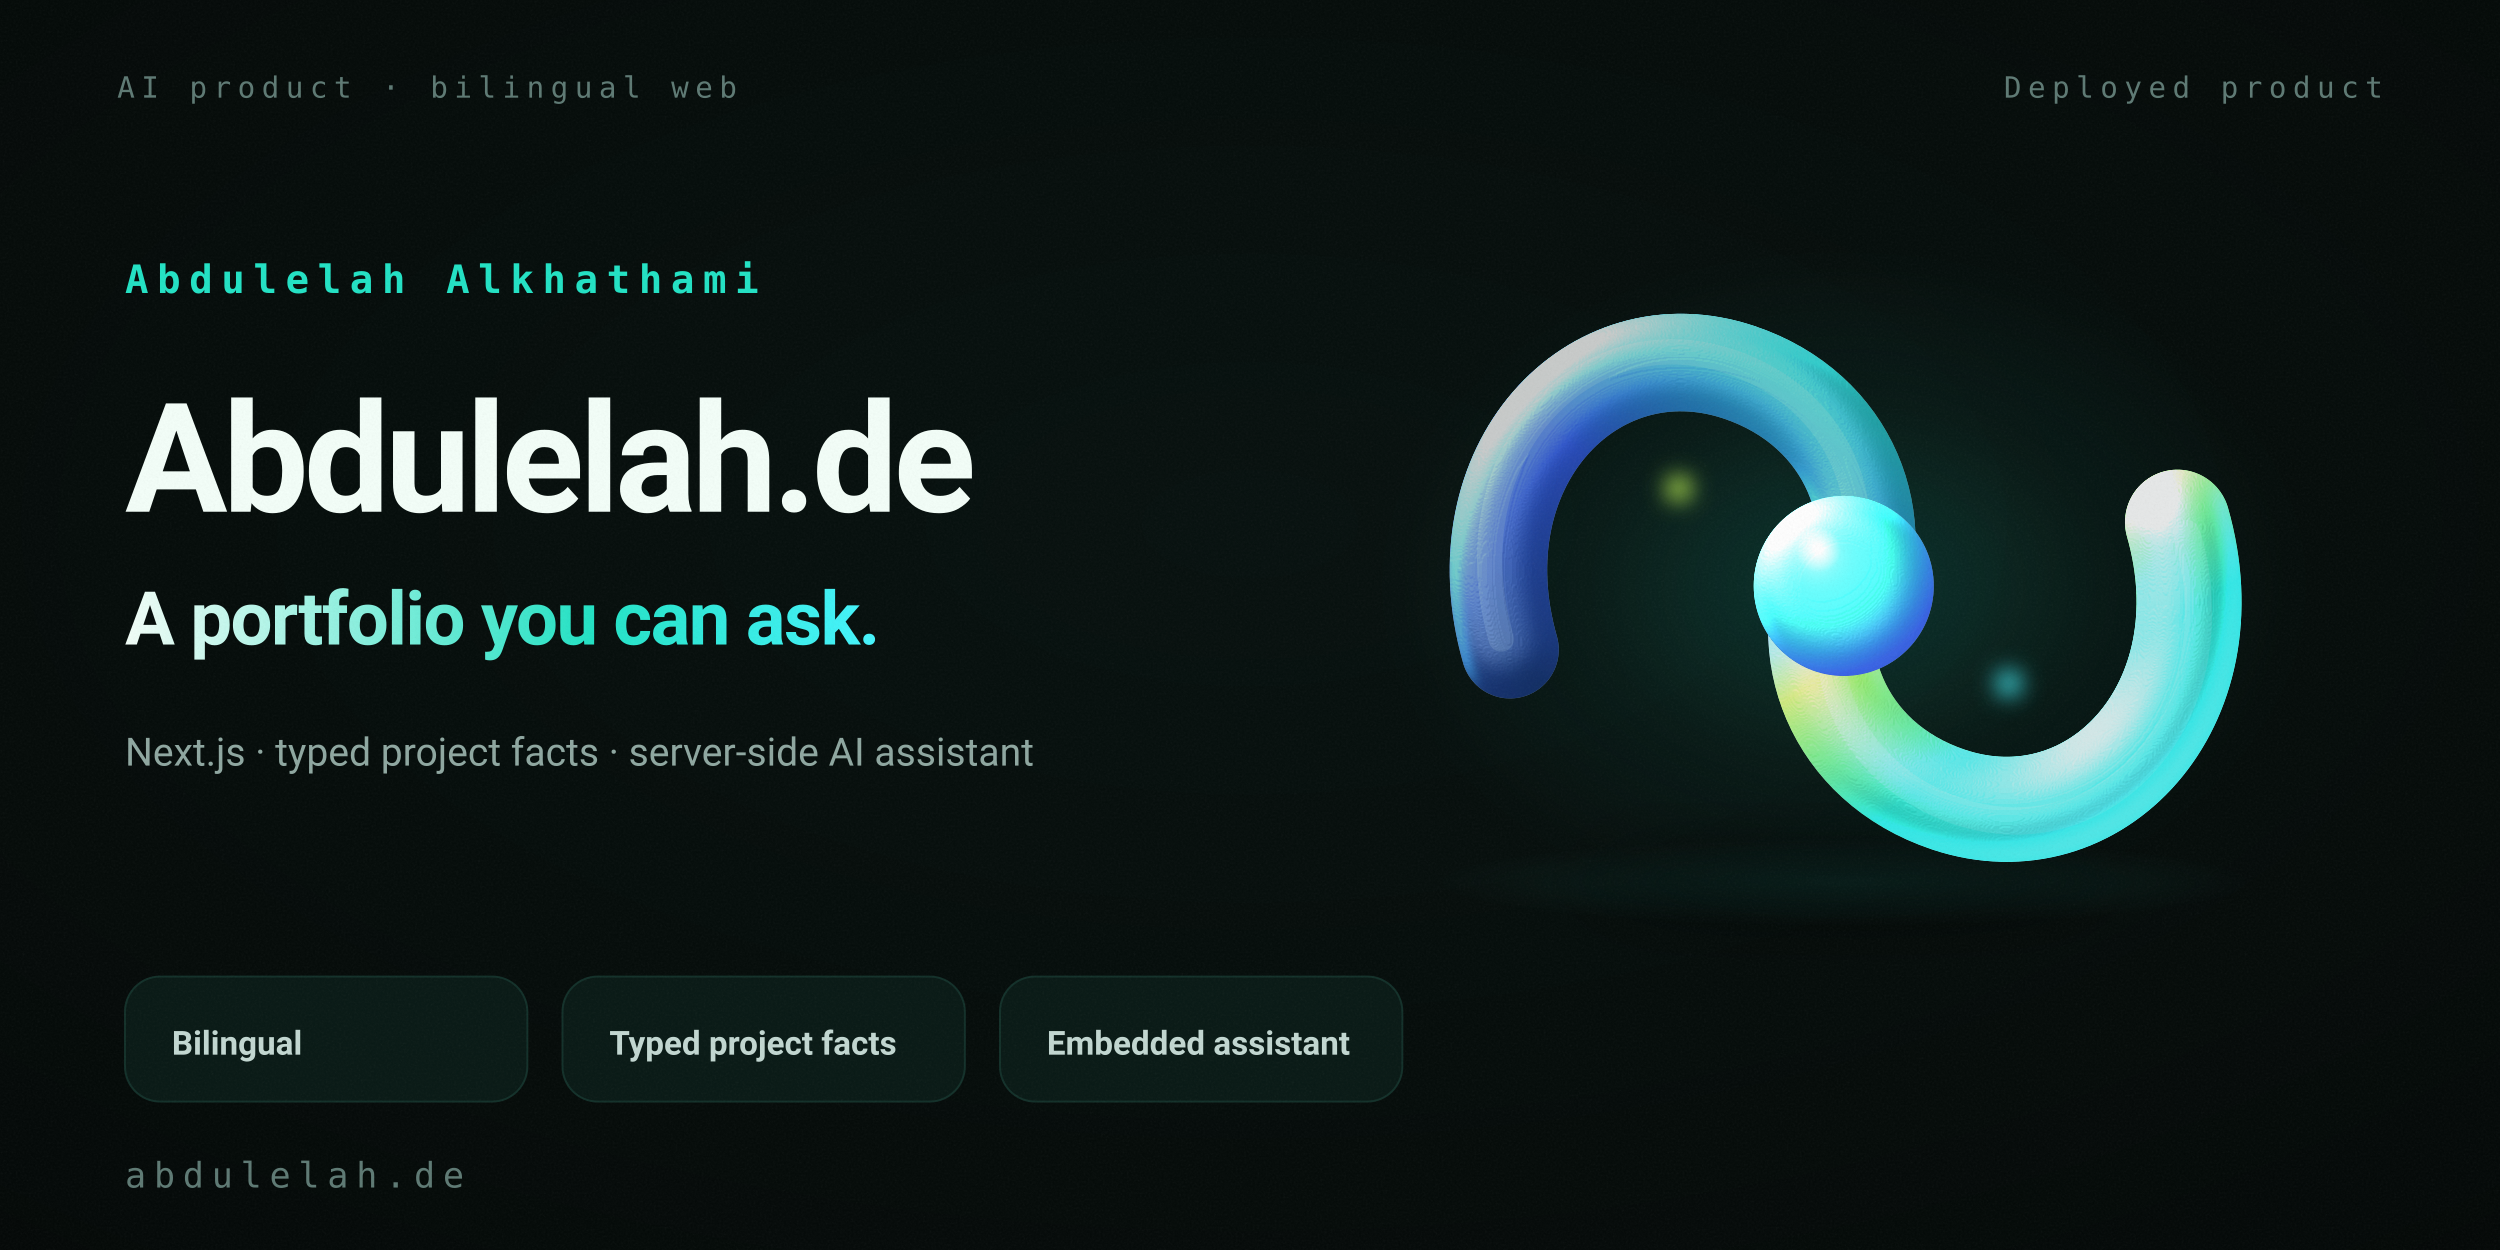
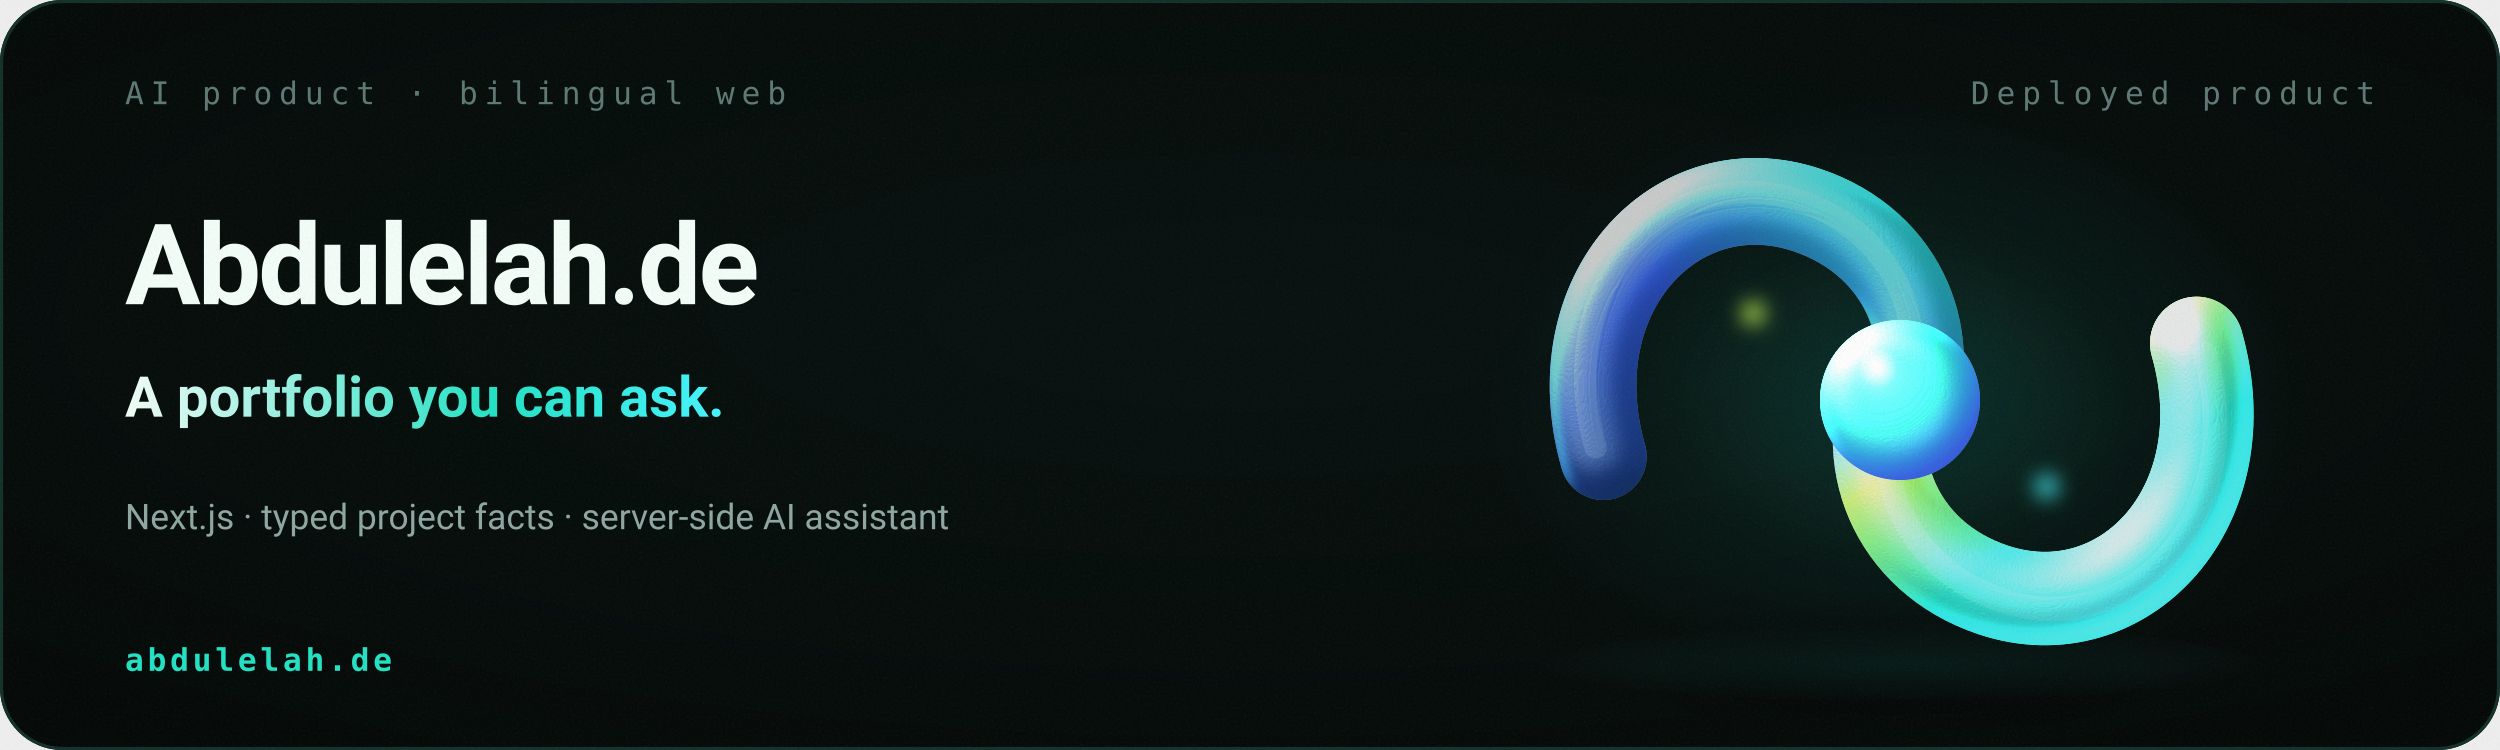
- <svg xmlns="http://www.w3.org/2000/svg" width="1280" height="640" viewBox="0 0 1280 640" role="img" aria-labelledby="t d">
+ <svg xmlns="http://www.w3.org/2000/svg" width="1200" height="360" viewBox="0 0 1200 360" role="img" aria-labelledby="t d">
  <defs>
    <linearGradient id="glass" x1="0" y1="0" x2=".85" y2="1">
      <stop stop-color="#46F6FF" />
      <stop offset=".40" stop-color="#22E3C5" />
      <stop offset=".76" stop-color="#C8FF54" />
      <stop offset="1" stop-color="#3B65FF" />
    </linearGradient>
    <linearGradient id="glassBack" x1="1" y1="0" x2="0" y2="1">
      <stop stop-color="#22E3C5" />
      <stop offset=".55" stop-color="#3B65FF" />
      <stop offset="1" stop-color="#1B3E8F" />
    </linearGradient>
    <linearGradient id="glassLime" x1="0" y1="1" x2="1" y2="0">
      <stop stop-color="#22E3C5" />
      <stop offset=".55" stop-color="#C8FF54" />
      <stop offset="1" stop-color="#EFFFC9" />
    </linearGradient>
    <linearGradient id="glassCold" x1="0" y1="0" x2=".6" y2="1">
      <stop stop-color="#E8FBFF" />
      <stop offset=".45" stop-color="#46F6FF" stop-opacity=".92" />
      <stop offset="1" stop-color="#3B65FF" />
    </linearGradient>
    <linearGradient id="inkFade" x1="0" y1="0" x2="1" y2="0">
      <stop stop-color="#F4FFF9" />
      <stop offset=".62" stop-color="#22E3C5" />
      <stop offset="1" stop-color="#46F6FF" />
    </linearGradient>
    <linearGradient id="hair" x1="0" y1="0" x2="1" y2="0">
      <stop stop-color="#22E3C5" stop-opacity=".55" />
      <stop offset="1" stop-color="#22E3C5" stop-opacity="0" />
    </linearGradient>
    <linearGradient id="ribbon" x1="0" y1="0" x2="1" y2="0">
      <stop stop-color="#22E3C5" stop-opacity="0" />
      <stop offset=".3" stop-color="#22E3C5" stop-opacity=".8" />
      <stop offset=".7" stop-color="#C8FF54" />
      <stop offset="1" stop-color="#46F6FF" />
    </linearGradient>
    <radialGradient id="core" cx="36%" cy="30%" r="70%">
      <stop stop-color="#FFFFFF" />
      <stop offset=".18" stop-color="#46F6FF" />
      <stop offset=".58" stop-color="#22E3C5" />
      <stop offset="1" stop-color="#3B65FF" stop-opacity=".9" />
    </radialGradient>
    <radialGradient id="coreLime" cx="36%" cy="30%" r="70%">
      <stop stop-color="#FFFFFF" />
      <stop offset=".2" stop-color="#C8FF54" />
      <stop offset=".62" stop-color="#22E3C5" />
      <stop offset="1" stop-color="#17705F" />
    </radialGradient>
    <radialGradient id="haze">
      <stop stop-color="#22E3C5" stop-opacity=".26" />
      <stop offset=".55" stop-color="#22E3C5" stop-opacity=".08" />
      <stop offset="1" stop-color="#22E3C5" stop-opacity="0" />
    </radialGradient>
    <radialGradient id="hazeLime">
      <stop stop-color="#C8FF54" stop-opacity=".30" />
      <stop offset="1" stop-color="#C8FF54" stop-opacity="0" />
    </radialGradient>
    <radialGradient id="vignette" cx="50%" cy="42%" r="78%">
      <stop stop-color="#06100E" />
      <stop offset=".55" stop-color="#040B09" />
      <stop offset="1" stop-color="#030706" />
    </radialGradient>
    <radialGradient id="pool" cx="50%" cy="50%" r="50%">
      <stop stop-color="#0E4B43" stop-opacity=".85" />
      <stop offset="1" stop-color="#0E4B43" stop-opacity="0" />
    </radialGradient>
    <filter id="glossL" x="-35%" y="-35%" width="170%" height="170%" color-interpolation-filters="sRGB">
      <feGaussianBlur in="SourceAlpha" stdDeviation="15" result="bump" />
      <feDiffuseLighting in="bump" surfaceScale="7.50" diffuseConstant="1.15" lighting-color="#CFEFFF" result="dif">
        <feDistantLight azimuth="228" elevation="48" />
      </feDiffuseLighting>
      <feComposite in="dif" in2="SourceAlpha" operator="in" result="difc" />
      <feBlend in="SourceGraphic" in2="difc" mode="multiply" result="mul" />
      <feComposite in="mul" in2="SourceGraphic" operator="arithmetic" k2=".72" k3=".38" result="shaded" />
      <feOffset in="SourceAlpha" dx="7.0" dy="7.7" result="ro" />
      <feComposite in="SourceAlpha" in2="ro" operator="out" result="rmask" />
      <feGaussianBlur in="rmask" stdDeviation="3.85" result="rsoft" />
      <feFlood flood-color="#46F6FF" flood-opacity=".9" result="rcol" />
      <feComposite in="rcol" in2="rsoft" operator="in" result="rim0" />
      <feComposite in="rim0" in2="SourceAlpha" operator="in" result="rim" />
      <feComposite in="rim" in2="shaded" operator="arithmetic" k2=".72" k3="1" result="base" />
      <feSpecularLighting in="bump" surfaceScale="11.25" specularConstant="0.82" specularExponent="26" lighting-color="#EAFEFF" result="spec">
        <feDistantLight azimuth="228" elevation="58" />
      </feSpecularLighting>
      <feComposite in="spec" in2="SourceAlpha" operator="in" result="specc" />
      <feComposite in="specc" in2="base" operator="arithmetic" k2="1" k3="1" />
    </filter>
    <filter id="glossM" x="-35%" y="-35%" width="170%" height="170%" color-interpolation-filters="sRGB">
      <feGaussianBlur in="SourceAlpha" stdDeviation="10" result="bump" />
      <feDiffuseLighting in="bump" surfaceScale="5.00" diffuseConstant="1.15" lighting-color="#CFEFFF" result="dif">
        <feDistantLight azimuth="228" elevation="48" />
      </feDiffuseLighting>
      <feComposite in="dif" in2="SourceAlpha" operator="in" result="difc" />
      <feBlend in="SourceGraphic" in2="difc" mode="multiply" result="mul" />
      <feComposite in="mul" in2="SourceGraphic" operator="arithmetic" k2=".72" k3=".38" result="shaded" />
      <feOffset in="SourceAlpha" dx="5.0" dy="5.5" result="ro" />
      <feComposite in="SourceAlpha" in2="ro" operator="out" result="rmask" />
      <feGaussianBlur in="rmask" stdDeviation="2.75" result="rsoft" />
      <feFlood flood-color="#46F6FF" flood-opacity=".9" result="rcol" />
      <feComposite in="rcol" in2="rsoft" operator="in" result="rim0" />
      <feComposite in="rim0" in2="SourceAlpha" operator="in" result="rim" />
      <feComposite in="rim" in2="shaded" operator="arithmetic" k2=".72" k3="1" result="base" />
      <feSpecularLighting in="bump" surfaceScale="7.50" specularConstant="0.9" specularExponent="34" lighting-color="#EAFEFF" result="spec">
        <feDistantLight azimuth="228" elevation="58" />
      </feSpecularLighting>
      <feComposite in="spec" in2="SourceAlpha" operator="in" result="specc" />
      <feComposite in="specc" in2="base" operator="arithmetic" k2="1" k3="1" />
    </filter>
    <filter id="glossS" x="-35%" y="-35%" width="170%" height="170%" color-interpolation-filters="sRGB">
      <feGaussianBlur in="SourceAlpha" stdDeviation="6" result="bump" />
      <feDiffuseLighting in="bump" surfaceScale="3.00" diffuseConstant="1.15" lighting-color="#CFEFFF" result="dif">
        <feDistantLight azimuth="228" elevation="48" />
      </feDiffuseLighting>
      <feComposite in="dif" in2="SourceAlpha" operator="in" result="difc" />
      <feBlend in="SourceGraphic" in2="difc" mode="multiply" result="mul" />
      <feComposite in="mul" in2="SourceGraphic" operator="arithmetic" k2=".72" k3=".38" result="shaded" />
      <feOffset in="SourceAlpha" dx="3.0" dy="3.3" result="ro" />
      <feComposite in="SourceAlpha" in2="ro" operator="out" result="rmask" />
      <feGaussianBlur in="rmask" stdDeviation="1.65" result="rsoft" />
      <feFlood flood-color="#46F6FF" flood-opacity=".9" result="rcol" />
      <feComposite in="rcol" in2="rsoft" operator="in" result="rim0" />
      <feComposite in="rim0" in2="SourceAlpha" operator="in" result="rim" />
      <feComposite in="rim" in2="shaded" operator="arithmetic" k2=".72" k3="1" result="base" />
      <feSpecularLighting in="bump" surfaceScale="4.50" specularConstant="1.0" specularExponent="44" lighting-color="#EAFEFF" result="spec">
        <feDistantLight azimuth="228" elevation="58" />
      </feSpecularLighting>
      <feComposite in="spec" in2="SourceAlpha" operator="in" result="specc" />
      <feComposite in="specc" in2="base" operator="arithmetic" k2="1" k3="1" />
    </filter>
    <filter id="shade" x="-70%" y="-140%" width="240%" height="380%">
      <feGaussianBlur stdDeviation="20" />
    </filter>
    <filter id="bloom" x="-60%" y="-60%" width="220%" height="220%">
      <feGaussianBlur stdDeviation="16" />
    </filter>
    <filter id="bloomS" x="-90%" y="-90%" width="280%" height="280%">
      <feGaussianBlur stdDeviation="6" />
    </filter>
    <filter id="frost" x="-15%" y="-40%" width="130%" height="180%" color-interpolation-filters="sRGB">
      <feGaussianBlur stdDeviation="1.4" />
    </filter>
    <filter id="grain" x="0" y="0" width="100%" height="100%" color-interpolation-filters="sRGB">
      <feTurbulence type="fractalNoise" baseFrequency=".9" numOctaves="3" seed="17" result="n" />
      <feColorMatrix in="n" type="saturate" values="0" />
      <feComponentTransfer>
        <feFuncA type="table" tableValues="0 .11" />
      </feComponentTransfer>
    </filter>
  </defs>
  <style>
    .s { font-family: ui-sans-serif, -apple-system, BlinkMacSystemFont, "Segoe UI", Roboto, "Helvetica Neue", Arial, sans-serif; }
    .m { font-family: ui-monospace, SFMono-Regular, "SF Mono", "Cascadia Mono", "Segoe UI Mono", Consolas, monospace; }
    .eyebrow { letter-spacing: .22em; }
    .track { letter-spacing: .12em; }
    .still { display: none; }
    .mv { transform-box: fill-box; transform-origin: 50% 50%; }
    .spark-a { offset-path: path("M-150-84C-78-62-40-22-6-2"); offset-rotate: 0deg; offset-distance: 0%; opacity: 0; animation: sparkIn 5.4s 1 both; }
    .spark-b { offset-path: path("M-150-84C-78-62-40-22-6-2"); offset-rotate: 0deg; offset-distance: 0%; opacity: 0; animation: sparkIn 5.4s 1 both; animation-delay: 1.485s; }
    .core-wake { animation: coreWake 5.4s 1 both; }
    @keyframes sparkIn { 0% { offset-distance: 0%; opacity: 0; animation-timing-function: steps(3); } 7.5% { offset-distance: 6%; opacity: 1; animation-timing-function: steps(18); } 52.5% { offset-distance: 100%; opacity: 1; animation-timing-function: steps(3); } 60% { offset-distance: 100%; opacity: 0; animation-timing-function: steps(1); } 100% { offset-distance: 100%; opacity: 0; } }
    @keyframes coreWake { 0% { opacity: .55; animation-timing-function: steps(1); } 50% { opacity: .55; animation-timing-function: steps(5); } 62.5% { opacity: 1; animation-timing-function: steps(1); } 100% { opacity: 1; } }
    @media (prefers-reduced-motion: reduce) {
      * { animation: none !important; }
      .motion { display: none !important; }
      .still { display: inline !important; }
    }
  </style>
-   <rect width="1280" height="640" rx="0" fill="url(#vignette)" />
+   <rect width="1200" height="360" rx="30" fill="url(#vignette)" />
+   <rect x=".75" y=".75" width="1198.5" height="358.5" rx="29.25" fill="none" stroke="#123029" stroke-width="1.5" />
  <text class="m eyebrow" x="60" y="50" font-size="15" fill="#5E7A74" font-weight="500">AI product · bilingual web</text>
-   <text class="m eyebrow" x="1220" y="50" font-size="15" fill="#5E7A74" font-weight="500" text-anchor="end">Deployed product</text>
-   <g transform="translate(944 300) scale(0.96)">
+   <text class="m eyebrow" x="1140" y="50" font-size="15" fill="#5E7A74" font-weight="500" text-anchor="end">Deployed product</text>
+   <g transform="translate(912 192) scale(0.8)">
    <ellipse rx="250" ry="180" fill="url(#haze)" opacity=".7" />
    <ellipse cx="0" cy="158" rx="217" ry="23.1" fill="url(#pool)" opacity=".5" />
    <ellipse cx="0" cy="158" rx="140" ry="11" fill="#010403" opacity="0.85" filter="url(#shade)" />
    <g filter="url(#glossM)" opacity="0.78">
      <path d="M-178 34C-206-64-134-140-56-114C4-94 26-34 4 16" fill="none" stroke="url(#glassBack)" stroke-width="52" stroke-linecap="round" stroke-linejoin="round" />
      <path d="M-178 34C-206-64-134-140-56-114C4-94 26-34 4 16" fill="none" stroke="#F2FFFC" stroke-width="13.5" stroke-linecap="round" opacity=".14" transform="translate(-4.7 -5.7)" />
    </g>
    <g transform="rotate(180)">
      <g filter="url(#glossL)" opacity="0.9">
        <path d="M-178 34C-206-64-134-140-56-114C4-94 26-34 4 16" fill="none" stroke="url(#glass)" stroke-width="56" stroke-linecap="round" stroke-linejoin="round" />
        <path d="M-178 34C-206-64-134-140-56-114C4-94 26-34 4 16" fill="none" stroke="#F2FFFC" stroke-width="14.6" stroke-linecap="round" opacity=".14" transform="translate(-5.0 -6.2)" />
      </g>
    </g>
    <g class="motion">
      <circle class="spark-a" r="7" fill="#C8FF54" filter="url(#bloomS)" />
    </g>
    <g transform="rotate(180)" class="motion">
      <circle class="spark-b" r="7" fill="#46F6FF" filter="url(#bloomS)" />
    </g>
    <g class="core-wake">
      <g filter="url(#glossM)" opacity="1">
        <circle cx="0" cy="0" r="48" fill="url(#core)" />
      </g>
      <circle cx="-15" cy="-17" r="10" fill="#FFFFFF" opacity=".5" filter="url(#bloomS)" />
    </g>
    <circle cx="-88" cy="-52" r="7" fill="#C8FF54" filter="url(#bloomS)" opacity=".85" />
    <circle cx="88" cy="52" r="7" fill="#46F6FF" filter="url(#bloomS)" opacity=".85" />
  </g>
-   <text class="m eyebrow" x="64" y="150" font-size="20" fill="#22E3C5" font-weight="600">Abdulelah Alkhathami</text>
-   <text class="s" x="64" y="262" font-size="78" fill="#F4FFF9" font-weight="700" letter-spacing="-2.4">Abdulelah.de</text>
-   <text class="s" x="64" y="330" font-size="38" fill="url(#inkFade)" font-weight="600" letter-spacing="-.8">A portfolio you can ask.</text>
-   <text class="s" x="64" y="392" font-size="20" fill="#8FA8A1">Next.js · typed project facts · server-side AI assistant</text>
-   <g transform="translate(64 500)">
-     <rect width="206" height="64" rx="18" fill="#081915" stroke="#123029" />
-     <text class="s" x="24" y="40" font-size="17" fill="#C3D8D2" font-weight="600">Bilingual</text>
-   </g>
-   <g transform="translate(288 500)">
-     <rect width="206" height="64" rx="18" fill="#081915" stroke="#123029" />
-     <text class="s" x="24" y="40" font-size="17" fill="#C3D8D2" font-weight="600">Typed project facts</text>
-   </g>
-   <g transform="translate(512 500)">
-     <rect width="206" height="64" rx="18" fill="#081915" stroke="#123029" />
-     <text class="s" x="24" y="40" font-size="17" fill="#C3D8D2" font-weight="600">Embedded assistant</text>
-   </g>
-   <text class="m eyebrow" x="64" y="608" font-size="18" fill="#5E7A74" font-weight="500">abdulelah.de</text>
-   <rect width="1280" height="640" rx="0" filter="url(#grain)" opacity="0.5" pointer-events="none" />
+   <text class="s" x="60" y="146" font-size="54" fill="#F4FFF9" font-weight="700" letter-spacing="-1.4">Abdulelah.de</text>
+   <text class="s" x="60" y="200" font-size="27" fill="url(#inkFade)" font-weight="600">A portfolio you can ask.</text>
+   <text class="s" x="60" y="254" font-size="17" fill="#8FA8A1">Next.js · typed project facts · server-side AI assistant</text>
+   <path d="M62 292H430" stroke="url(#hair)" stroke-width="1.5" />
+   <text class="m track" x="60" y="322" font-size="15" fill="#22E3C5" font-weight="600">abdulelah.de</text>
+   <rect width="1200" height="360" rx="30" filter="url(#grain)" opacity="0.55" pointer-events="none" />
</svg>
